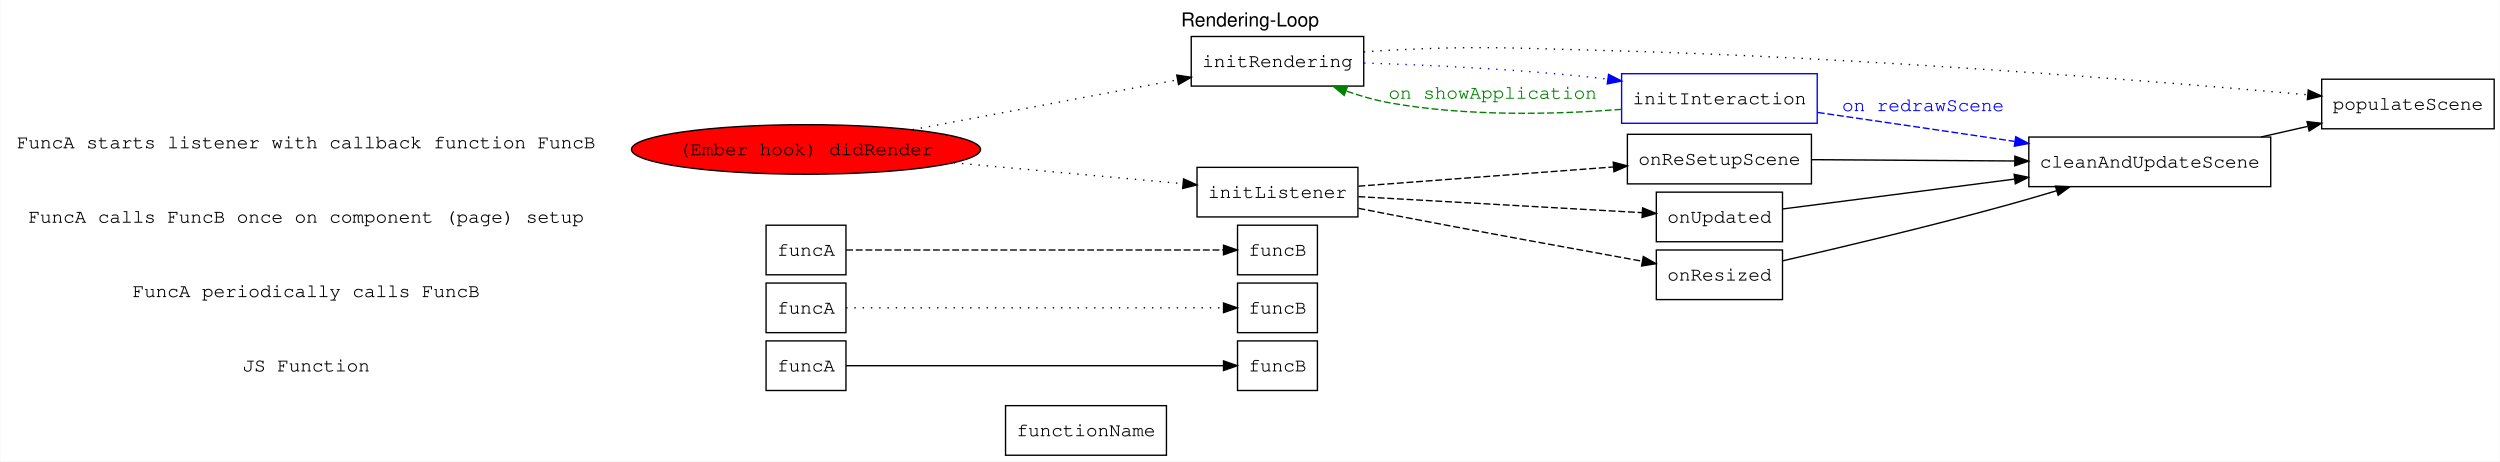
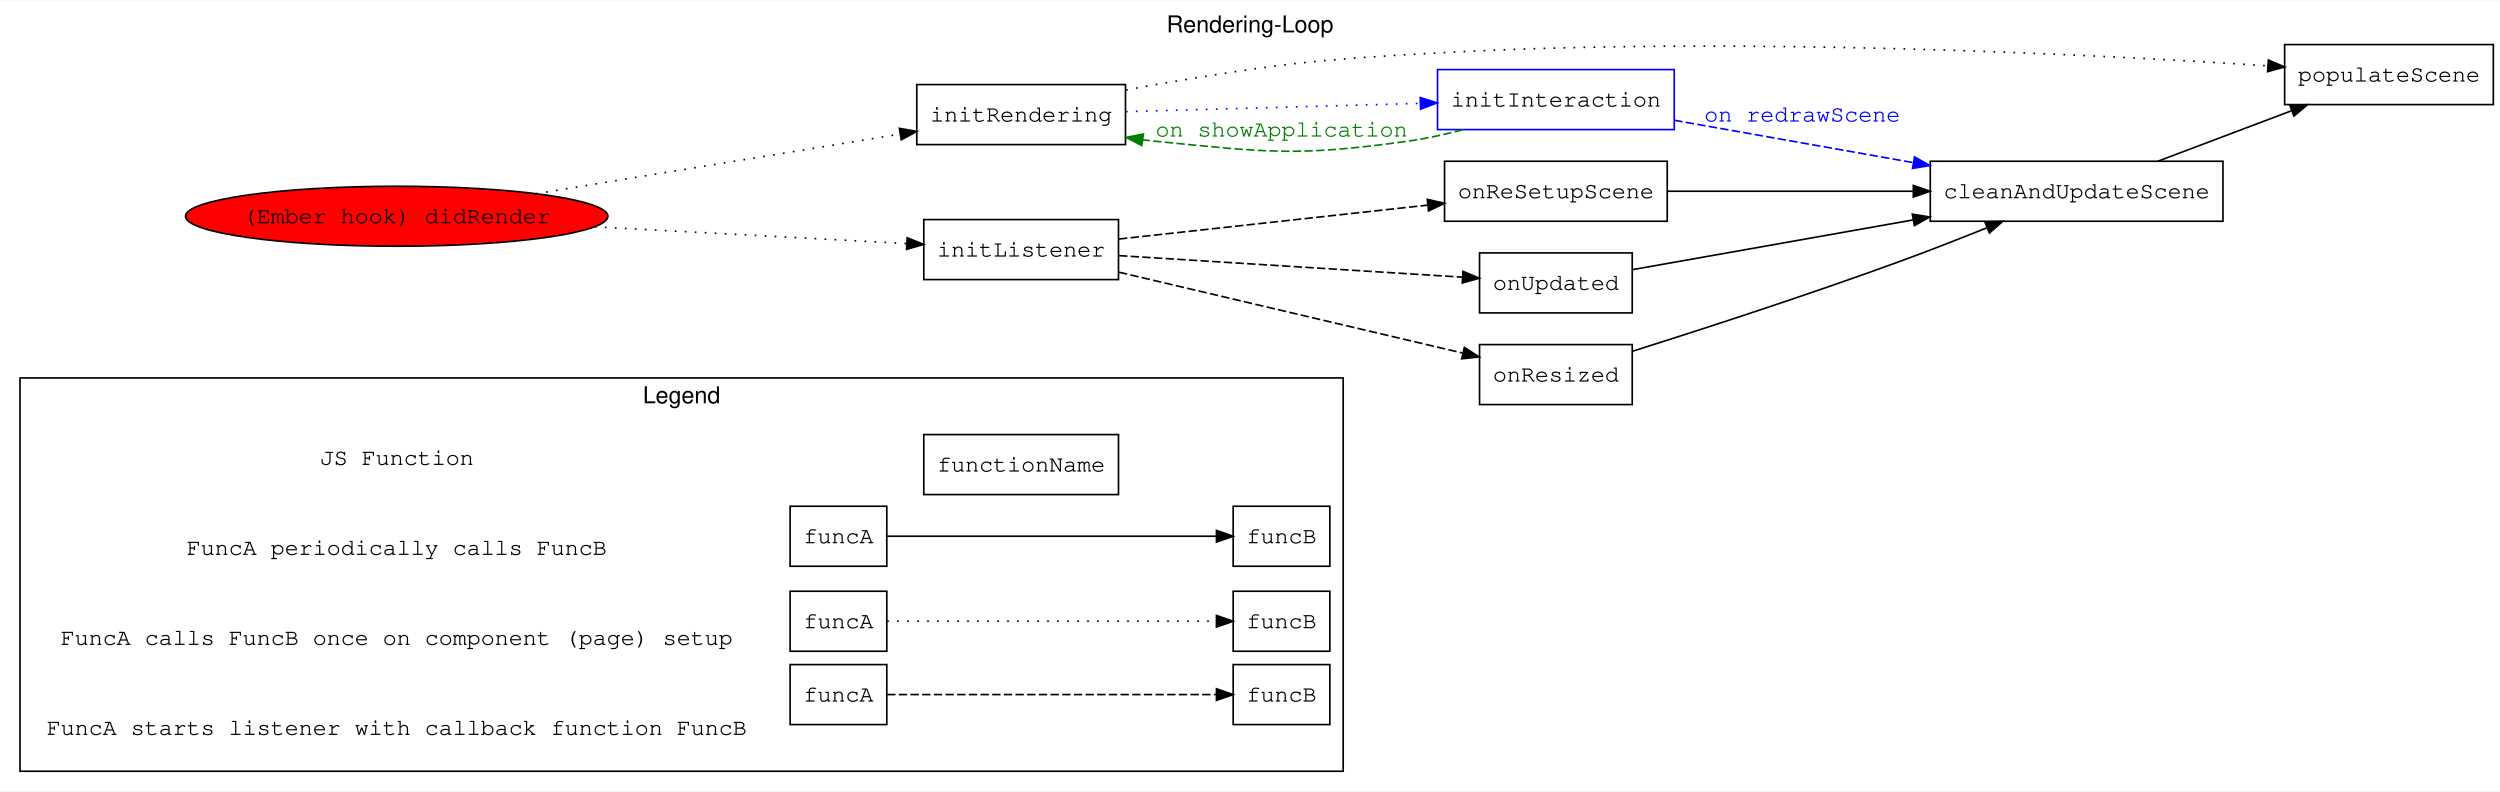
- <svg xmlns="http://www.w3.org/2000/svg" width="1815pt" height="335pt" viewBox="0.00 0.00 1814.53 335.00">
-   <g id="graph0" class="graph" transform="scale(1 1) rotate(0) translate(4 331)">
-     <polygon fill="white" stroke="none" points="-4,4 -4,-331 1810.53,-331 1810.53,4 -4,4" />
-     <text text-anchor="middle" x="903.265" y="-311.8" font-family="Helvetica,sans-Serif" font-size="14.00">Rendering-Loop</text>
+ <svg xmlns="http://www.w3.org/2000/svg" width="1500pt" height="475pt" viewBox="0.00 0.00 1500.00 474.50">
+   <g id="graph0" class="graph" transform="scale(1 1) rotate(0) translate(4 470.5)">
+     <polygon fill="white" stroke="none" points="-4,4 -4,-470.5 1496,-470.5 1496,4 -4,4" />
+     <text text-anchor="middle" x="746" y="-451.3" font-family="Helvetica,sans-Serif" font-size="14.00">Rendering-Loop</text>
+     <g id="clust1" class="cluster">
+       <polygon fill="none" stroke="black" points="8,-8 8,-244 801.909,-244 801.909,-8 8,-8" />
+       <text text-anchor="middle" x="404.954" y="-228.8" font-family="Helvetica,sans-Serif" font-size="14.00">Legend</text>
+     </g>
    <g id="node1" class="node">
-       <polygon fill="none" stroke="black" points="725.788,-0.5 725.788,-36.5 842.604,-36.5 842.604,-0.5 725.788,-0.5" />
-       <text text-anchor="middle" x="784.196" y="-14.3" font-family="Courier,monospace" font-size="14.00">functionName</text>
+       <polygon fill="none" stroke="black" points="550.276,-174 550.276,-210 667.092,-210 667.092,-174 550.276,-174" />
+       <text text-anchor="middle" x="608.684" y="-187.8" font-family="Courier,monospace" font-size="14.00">functionName</text>
    </g>
    <g id="node2" class="node">
-       <text text-anchor="middle" x="218.034" y="-61.3" font-family="Courier,monospace" font-size="14.00">JS Function</text>
+       <text text-anchor="middle" x="234.034" y="-191.8" font-family="Courier,monospace" font-size="14.00">JS Function</text>
    </g>
    <g id="node3" class="node">
-       <polygon fill="none" stroke="black" points="551.925,-47.5 551.925,-83.5 609.931,-83.5 609.931,-47.5 551.925,-47.5" />
-       <text text-anchor="middle" x="580.928" y="-61.3" font-family="Courier,monospace" font-size="14.00">funcA</text>
+       <polygon fill="none" stroke="black" points="470.068,-131 470.068,-167 528.075,-167 528.075,-131 470.068,-131" />
+       <text text-anchor="middle" x="499.072" y="-144.8" font-family="Courier,monospace" font-size="14.00">funcA</text>
    </g>
    <g id="node4" class="node">
-       <polygon fill="none" stroke="black" points="894.209,-47.5 894.209,-83.5 952.216,-83.5 952.216,-47.5 894.209,-47.5" />
-       <text text-anchor="middle" x="923.213" y="-61.3" font-family="Courier,monospace" font-size="14.00">funcB</text>
+       <polygon fill="none" stroke="black" points="735.902,-131 735.902,-167 793.909,-167 793.909,-131 735.902,-131" />
+       <text text-anchor="middle" x="764.905" y="-144.8" font-family="Courier,monospace" font-size="14.00">funcB</text>
    </g>
    <g id="edge1" class="edge">
-       <path fill="none" stroke="black" d="M610.064,-65.5C670.951,-65.5 814.992,-65.5 884.026,-65.5" />
-       <polygon fill="black" stroke="black" points="884.044,-69 894.043,-65.5 884.043,-62 884.044,-69" />
+       <path fill="none" stroke="black" d="M528.307,-149C575.913,-149 672.188,-149 725.756,-149" />
+       <polygon fill="black" stroke="black" points="725.874,-152.5 735.873,-149 725.873,-145.5 725.874,-152.5" />
    </g>
    <g id="node5" class="node">
-       <text text-anchor="middle" x="218.034" y="-115.3" font-family="Courier,monospace" font-size="14.00">FuncA periodically calls FuncB</text>
+       <text text-anchor="middle" x="234.034" y="-137.8" font-family="Courier,monospace" font-size="14.00">FuncA periodically calls FuncB</text>
    </g>
    <g id="node6" class="node">
-       <polygon fill="none" stroke="black" points="551.925,-89.5 551.925,-125.5 609.931,-125.5 609.931,-89.5 551.925,-89.5" />
-       <text text-anchor="middle" x="580.928" y="-103.3" font-family="Courier,monospace" font-size="14.00">funcA</text>
+       <polygon fill="none" stroke="black" points="470.068,-80 470.068,-116 528.075,-116 528.075,-80 470.068,-80" />
+       <text text-anchor="middle" x="499.072" y="-93.8" font-family="Courier,monospace" font-size="14.00">funcA</text>
    </g>
    <g id="node7" class="node">
-       <polygon fill="none" stroke="black" points="894.209,-89.5 894.209,-125.5 952.216,-125.5 952.216,-89.5 894.209,-89.5" />
-       <text text-anchor="middle" x="923.213" y="-103.3" font-family="Courier,monospace" font-size="14.00">funcB</text>
+       <polygon fill="none" stroke="black" points="735.902,-80 735.902,-116 793.909,-116 793.909,-80 735.902,-80" />
+       <text text-anchor="middle" x="764.905" y="-93.8" font-family="Courier,monospace" font-size="14.00">funcB</text>
    </g>
    <g id="edge2" class="edge">
-       <path fill="none" stroke="black" stroke-dasharray="1,5" d="M610.064,-107.5C670.951,-107.5 814.992,-107.5 884.026,-107.5" />
-       <polygon fill="black" stroke="black" points="884.044,-111 894.043,-107.5 884.043,-104 884.044,-111" />
+       <path fill="none" stroke="black" stroke-dasharray="1,5" d="M528.307,-98C575.913,-98 672.188,-98 725.756,-98" />
+       <polygon fill="black" stroke="black" points="725.874,-101.5 735.873,-98 725.873,-94.5 725.874,-101.5" />
    </g>
    <g id="node8" class="node">
-       <text text-anchor="middle" x="218.034" y="-169.3" font-family="Courier,monospace" font-size="14.00">FuncA calls FuncB once on component (page) setup</text>
+       <text text-anchor="middle" x="234.034" y="-83.8" font-family="Courier,monospace" font-size="14.00">FuncA calls FuncB once on component (page) setup</text>
    </g>
    <g id="node9" class="node">
-       <polygon fill="none" stroke="black" points="551.925,-131.5 551.925,-167.5 609.931,-167.5 609.931,-131.5 551.925,-131.5" />
-       <text text-anchor="middle" x="580.928" y="-145.3" font-family="Courier,monospace" font-size="14.00">funcA</text>
+       <polygon fill="none" stroke="black" points="470.068,-36 470.068,-72 528.075,-72 528.075,-36 470.068,-36" />
+       <text text-anchor="middle" x="499.072" y="-49.8" font-family="Courier,monospace" font-size="14.00">funcA</text>
    </g>
    <g id="node10" class="node">
-       <polygon fill="none" stroke="black" points="894.209,-131.5 894.209,-167.5 952.216,-167.5 952.216,-131.5 894.209,-131.5" />
-       <text text-anchor="middle" x="923.213" y="-145.3" font-family="Courier,monospace" font-size="14.00">funcB</text>
+       <polygon fill="none" stroke="black" points="735.902,-36 735.902,-72 793.909,-72 793.909,-36 735.902,-36" />
+       <text text-anchor="middle" x="764.905" y="-49.8" font-family="Courier,monospace" font-size="14.00">funcB</text>
    </g>
    <g id="edge3" class="edge">
-       <path fill="none" stroke="black" stroke-dasharray="5,2" d="M610.064,-149.5C670.951,-149.5 814.992,-149.5 884.026,-149.5" />
-       <polygon fill="black" stroke="black" points="884.044,-153 894.043,-149.5 884.043,-146 884.044,-153" />
+       <path fill="none" stroke="black" stroke-dasharray="5,2" d="M528.307,-54C575.913,-54 672.188,-54 725.756,-54" />
+       <polygon fill="black" stroke="black" points="725.874,-57.5 735.873,-54 725.873,-50.5 725.874,-57.5" />
    </g>
    <g id="node11" class="node">
-       <text text-anchor="middle" x="218.034" y="-223.3" font-family="Courier,monospace" font-size="14.00">FuncA starts listener with callback function FuncB</text>
+       <text text-anchor="middle" x="234.034" y="-29.8" font-family="Courier,monospace" font-size="14.00">FuncA starts listener with callback function FuncB</text>
    </g>
    <g id="node12" class="node">
-       <ellipse fill="red" stroke="black" cx="580.928" cy="-222.5" rx="126.719" ry="18" />
-       <text text-anchor="middle" x="580.928" y="-218.3" font-family="Courier,monospace" font-size="14.00">(Ember hook) didRender</text>
+       <ellipse fill="red" stroke="black" cx="234.034" cy="-341" rx="126.719" ry="18" />
+       <text text-anchor="middle" x="234.034" y="-336.8" font-family="Courier,monospace" font-size="14.00">(Ember hook) didRender</text>
    </g>
    <g id="node13" class="node">
-       <polygon fill="none" stroke="black" points="860.604,-268.5 860.604,-304.5 985.822,-304.5 985.822,-268.5 860.604,-268.5" />
-       <text text-anchor="middle" x="923.213" y="-282.3" font-family="Courier,monospace" font-size="14.00">initRendering</text>
+       <polygon fill="none" stroke="black" points="546.075,-384 546.075,-420 671.293,-420 671.293,-384 546.075,-384" />
+       <text text-anchor="middle" x="608.684" y="-397.8" font-family="Courier,monospace" font-size="14.00">initRendering</text>
    </g>
    <g id="edge4" class="edge">
-       <path fill="none" stroke="black" stroke-dasharray="1,5" d="M658.294,-236.863C715.876,-247.693 794.297,-262.442 850.669,-273.044" />
-       <polygon fill="black" stroke="black" points="850.1,-276.499 860.575,-274.907 851.394,-269.619 850.1,-276.499" />
+       <path fill="none" stroke="black" stroke-dasharray="1,5" d="M317.737,-354.538C383.141,-365.244 473.522,-380.039 535.907,-390.251" />
+       <polygon fill="black" stroke="black" points="535.623,-393.751 546.057,-391.912 536.754,-386.843 535.623,-393.751" />
    </g>
    <g id="node15" class="node">
-       <polygon fill="none" stroke="black" points="864.805,-173.5 864.805,-209.5 981.621,-209.5 981.621,-173.5 864.805,-173.5" />
-       <text text-anchor="middle" x="923.213" y="-187.3" font-family="Courier,monospace" font-size="14.00">initListener</text>
+       <polygon fill="none" stroke="black" points="550.276,-303 550.276,-339 667.092,-339 667.092,-303 550.276,-303" />
+       <text text-anchor="middle" x="608.684" y="-316.8" font-family="Courier,monospace" font-size="14.00">initListener</text>
    </g>
    <g id="edge5" class="edge">
-       <path fill="none" stroke="black" stroke-dasharray="1,5" d="M688.196,-212.819C742.518,-207.87 807.001,-201.996 854.509,-197.668" />
-       <polygon fill="black" stroke="black" points="855.04,-201.134 864.681,-196.741 854.405,-194.163 855.04,-201.134" />
+       <path fill="none" stroke="black" stroke-dasharray="1,5" d="M352.943,-334.672C414.614,-331.362 487.897,-327.429 539.994,-324.633" />
+       <polygon fill="black" stroke="black" points="540.323,-328.12 550.121,-324.089 539.948,-321.13 540.323,-328.12" />
    </g>
    <g id="node14" class="node">
-       <polygon fill="none" stroke="black" points="1681.31,-237.5 1681.31,-273.5 1806.53,-273.5 1806.53,-237.5 1681.31,-237.5" />
-       <text text-anchor="middle" x="1743.92" y="-251.3" font-family="Courier,monospace" font-size="14.00">populateScene</text>
+       <polygon fill="none" stroke="black" points="1366.78,-408 1366.78,-444 1492,-444 1492,-408 1366.78,-408" />
+       <text text-anchor="middle" x="1429.39" y="-421.8" font-family="Courier,monospace" font-size="14.00">populateScene</text>
    </g>
    <g id="edge6" class="edge">
-       <path fill="none" stroke="black" stroke-dasharray="1,5" d="M985.881,-293.312C991.937,-293.796 997.995,-294.208 1003.82,-294.5 1070.95,-297.864 1087.86,-296.178 1155.05,-294.5 1341.46,-289.843 1560.51,-272.04 1671.17,-262.177" />
-       <polygon fill="black" stroke="black" points="1671.56,-265.655 1681.21,-261.277 1670.94,-258.683 1671.56,-265.655" />
+       <path fill="none" stroke="black" stroke-dasharray="1,5" d="M671.699,-416.718C677.629,-417.915 683.564,-419.034 689.293,-420 763.922,-432.587 782.952,-434.771 858.518,-439 1037.51,-449.017 1248.55,-438.347 1356.64,-431.252" />
+       <polygon fill="black" stroke="black" points="1357.03,-434.734 1366.78,-430.578 1356.57,-427.75 1357.03,-434.734" />
    </g>
    <g id="node20" class="node">
-       <polygon fill="none" stroke="blue" points="1173.05,-241.5 1173.05,-277.5 1315.07,-277.5 1315.07,-241.5 1173.05,-241.5" />
-       <text text-anchor="middle" x="1244.06" y="-255.3" font-family="Courier,monospace" font-size="14.00">initInteraction</text>
+       <polygon fill="none" stroke="blue" points="858.518,-393 858.518,-429 1000.54,-429 1000.54,-393 858.518,-393" />
+       <text text-anchor="middle" x="929.528" y="-406.8" font-family="Courier,monospace" font-size="14.00">initInteraction</text>
    </g>
    <g id="edge7" class="edge">
-       <path fill="none" stroke="blue" stroke-dasharray="1,5" d="M986.096,-285.245C1032.67,-283.825 1098.01,-280.821 1155.05,-274.5 1157.7,-274.206 1160.39,-273.884 1163.11,-273.538" />
-       <polygon fill="blue" stroke="blue" points="1163.58,-277.006 1173.02,-272.195 1162.64,-270.07 1163.58,-277.006" />
+       <path fill="none" stroke="blue" stroke-dasharray="1,5" d="M671.538,-403.746C721.917,-405.168 793.417,-407.186 848.214,-408.733" />
+       <polygon fill="blue" stroke="blue" points="848.147,-412.232 858.242,-409.016 848.345,-405.235 848.147,-412.232" />
    </g>
    <g id="node16" class="node">
-       <polygon fill="none" stroke="black" points="1177.25,-197.5 1177.25,-233.5 1310.87,-233.5 1310.87,-197.5 1177.25,-197.5" />
-       <text text-anchor="middle" x="1244.06" y="-211.3" font-family="Courier,monospace" font-size="14.00">onReSetupScene</text>
+       <polygon fill="none" stroke="black" points="862.718,-338 862.718,-374 996.337,-374 996.337,-338 862.718,-338" />
+       <text text-anchor="middle" x="929.528" y="-351.8" font-family="Courier,monospace" font-size="14.00">onReSetupScene</text>
    </g>
    <g id="edge8" class="edge">
-       <path fill="none" stroke="black" stroke-dasharray="5,2" d="M981.953,-195.846C1033.84,-199.752 1110.39,-205.514 1167.21,-209.791" />
-       <polygon fill="black" stroke="black" points="1166.98,-213.284 1177.22,-210.544 1167.51,-206.303 1166.98,-213.284" />
+       <path fill="none" stroke="black" stroke-dasharray="5,2" d="M667.424,-327.338C719.312,-333.034 795.865,-341.437 852.677,-347.674" />
+       <polygon fill="black" stroke="black" points="852.365,-351.16 862.688,-348.773 853.129,-344.202 852.365,-351.16" />
    </g>
    <g id="node17" class="node">
-       <polygon fill="none" stroke="black" points="1198.25,-155.5 1198.25,-191.5 1289.86,-191.5 1289.86,-155.5 1198.25,-155.5" />
-       <text text-anchor="middle" x="1244.06" y="-169.3" font-family="Courier,monospace" font-size="14.00">onUpdated</text>
+       <polygon fill="none" stroke="black" points="883.722,-283 883.722,-319 975.334,-319 975.334,-283 883.722,-283" />
+       <text text-anchor="middle" x="929.528" y="-296.8" font-family="Courier,monospace" font-size="14.00">onUpdated</text>
    </g>
    <g id="edge9" class="edge">
-       <path fill="none" stroke="black" stroke-dasharray="5,2" d="M981.953,-188.24C1040.53,-184.934 1130.54,-179.852 1188.09,-176.603" />
-       <polygon fill="black" stroke="black" points="1188.31,-180.096 1198.1,-176.038 1187.91,-173.108 1188.31,-180.096" />
+       <path fill="none" stroke="black" stroke-dasharray="5,2" d="M667.424,-317.378C725.999,-313.704 816.006,-308.058 873.564,-304.448" />
+       <polygon fill="black" stroke="black" points="873.805,-307.94 883.566,-303.82 873.367,-300.953 873.805,-307.94" />
    </g>
    <g id="node18" class="node">
-       <polygon fill="none" stroke="black" points="1198.25,-113.5 1198.25,-149.5 1289.86,-149.5 1289.86,-113.5 1198.25,-113.5" />
-       <text text-anchor="middle" x="1244.06" y="-127.3" font-family="Courier,monospace" font-size="14.00">onResized</text>
+       <polygon fill="none" stroke="black" points="883.722,-228 883.722,-264 975.334,-264 975.334,-228 883.722,-228" />
+       <text text-anchor="middle" x="929.528" y="-241.8" font-family="Courier,monospace" font-size="14.00">onResized</text>
    </g>
    <g id="edge10" class="edge">
-       <path fill="none" stroke="black" stroke-dasharray="5,2" d="M982.02,-179.766C989.355,-178.311 996.762,-176.859 1003.82,-175.5 1066.93,-163.356 1139.54,-150.102 1188.06,-141.349" />
-       <polygon fill="black" stroke="black" points="1188.82,-144.769 1198.04,-139.551 1187.58,-137.88 1188.82,-144.769" />
+       <path fill="none" stroke="black" stroke-dasharray="5,2" d="M667.424,-307.418C725.999,-293.64 816.006,-272.468 873.564,-258.929" />
+       <polygon fill="black" stroke="black" points="874.633,-262.273 883.566,-256.576 873.031,-255.459 874.633,-262.273" />
    </g>
    <g id="node19" class="node">
-       <polygon fill="none" stroke="black" points="1468.69,-195.5 1468.69,-231.5 1644.31,-231.5 1644.31,-195.5 1468.69,-195.5" />
-       <text text-anchor="middle" x="1556.5" y="-209.3" font-family="Courier,monospace" font-size="14.00">cleanAndUpdateScene</text>
+       <polygon fill="none" stroke="black" points="1154.16,-338 1154.16,-374 1329.78,-374 1329.78,-338 1154.16,-338" />
+       <text text-anchor="middle" x="1241.97" y="-351.8" font-family="Courier,monospace" font-size="14.00">cleanAndUpdateScene</text>
    </g>
    <g id="edge11" class="edge">
-       <path fill="none" stroke="black" d="M1310.89,-215.076C1353.76,-214.8 1410.43,-214.435 1458.43,-214.125" />
-       <polygon fill="black" stroke="black" points="1458.56,-217.625 1468.53,-214.06 1458.51,-210.625 1458.56,-217.625" />
+       <path fill="none" stroke="black" d="M996.365,-356C1039.24,-356 1095.9,-356 1143.9,-356" />
+       <polygon fill="black" stroke="black" points="1144,-359.5 1154,-356 1144,-352.5 1144,-359.5" />
    </g>
    <g id="edge12" class="edge">
-       <path fill="none" stroke="black" d="M1289.87,-179.274C1333.74,-184.927 1402.03,-193.725 1458.37,-200.985" />
-       <polygon fill="black" stroke="black" points="1458.02,-204.469 1468.38,-202.275 1458.91,-197.526 1458.02,-204.469" />
+       <path fill="none" stroke="black" d="M975.337,-308.939C1019.21,-316.712 1087.5,-328.81 1143.84,-338.792" />
+       <polygon fill="black" stroke="black" points="1143.4,-342.268 1153.86,-340.566 1144.62,-335.375 1143.4,-342.268" />
    </g>
    <g id="edge13" class="edge">
-       <path fill="none" stroke="black" d="M1290.18,-141.68C1331.97,-151.297 1395.76,-166.452 1450.69,-181.5 1463.11,-184.905 1476.3,-188.749 1488.98,-192.56" />
-       <polygon fill="black" stroke="black" points="1487.97,-195.911 1498.56,-195.461 1490,-189.212 1487.97,-195.911" />
+       <path fill="none" stroke="black" d="M975.731,-260.063C1017.58,-273.292 1081.41,-294.002 1136.16,-314 1153.17,-320.213 1171.55,-327.411 1188.09,-334.074" />
+       <polygon fill="black" stroke="black" points="1187.02,-337.414 1197.6,-337.923 1189.65,-330.926 1187.02,-337.414" />
    </g>
    <g id="edge16" class="edge">
-       <path fill="none" stroke="black" d="M1637.21,-231.556C1648.48,-234.109 1660.02,-236.721 1671.13,-239.238" />
-       <polygon fill="black" stroke="black" points="1670.67,-242.723 1681.19,-241.518 1672.21,-235.896 1670.67,-242.723" />
+       <path fill="none" stroke="black" d="M1290.72,-374.027C1315.17,-383.258 1345.13,-394.568 1370.85,-404.278" />
+       <polygon fill="black" stroke="black" points="1369.89,-407.655 1380.48,-407.913 1372.36,-401.106 1369.89,-407.655" />
    </g>
    <g id="edge15" class="edge">
-       <path fill="none" stroke="green" stroke-dasharray="5,2" d="M1172.85,-251.587C1124.86,-247.889 1060.01,-246.264 1003.82,-256.5 993.581,-258.366 982.945,-261.478 972.908,-265.008" />
-       <polygon fill="green" stroke="green" points="971.661,-261.738 963.501,-268.495 974.094,-268.302 971.661,-261.738" />
-       <text text-anchor="middle" x="1079.43" y="-259.3" font-family="Courier,monospace" font-size="14.00" fill="green">on showApplication</text>
+       <path fill="none" stroke="green" stroke-dasharray="5,2" d="M873.629,-392.89C862.77,-390.025 851.373,-387.512 840.518,-386 773.949,-376.729 756.174,-379.346 689.293,-386 686.777,-386.25 684.222,-386.544 681.647,-386.874" />
+       <polygon fill="green" stroke="green" points="681.051,-383.424 671.651,-388.311 682.047,-390.353 681.051,-383.424" />
+       <text text-anchor="middle" x="764.905" y="-388.8" font-family="Courier,monospace" font-size="14.00" fill="green">on showApplication</text>
    </g>
    <g id="edge14" class="edge">
-       <path fill="none" stroke="blue" stroke-dasharray="5,2" d="M1315.5,-249.34C1355.21,-243.583 1405.73,-236.211 1450.69,-229.5 1453.23,-229.12 1455.82,-228.733 1458.43,-228.342" />
-       <polygon fill="blue" stroke="blue" points="1459.2,-231.764 1468.57,-226.815 1458.16,-224.842 1459.2,-231.764" />
-       <text text-anchor="middle" x="1391.88" y="-250.3" font-family="Courier,monospace" font-size="14.00" fill="blue">on redrawScene</text>
+       <path fill="none" stroke="blue" stroke-dasharray="5,2" d="M1000.58,-398.588C1042.9,-391.091 1097.45,-381.427 1143.89,-373.2" />
+       <polygon fill="blue" stroke="blue" points="1144.73,-376.604 1153.97,-371.413 1143.51,-369.712 1144.73,-376.604" />
+       <text text-anchor="middle" x="1077.35" y="-397.8" font-family="Courier,monospace" font-size="14.00" fill="blue">on redrawScene</text>
    </g>
  </g>
</svg>
